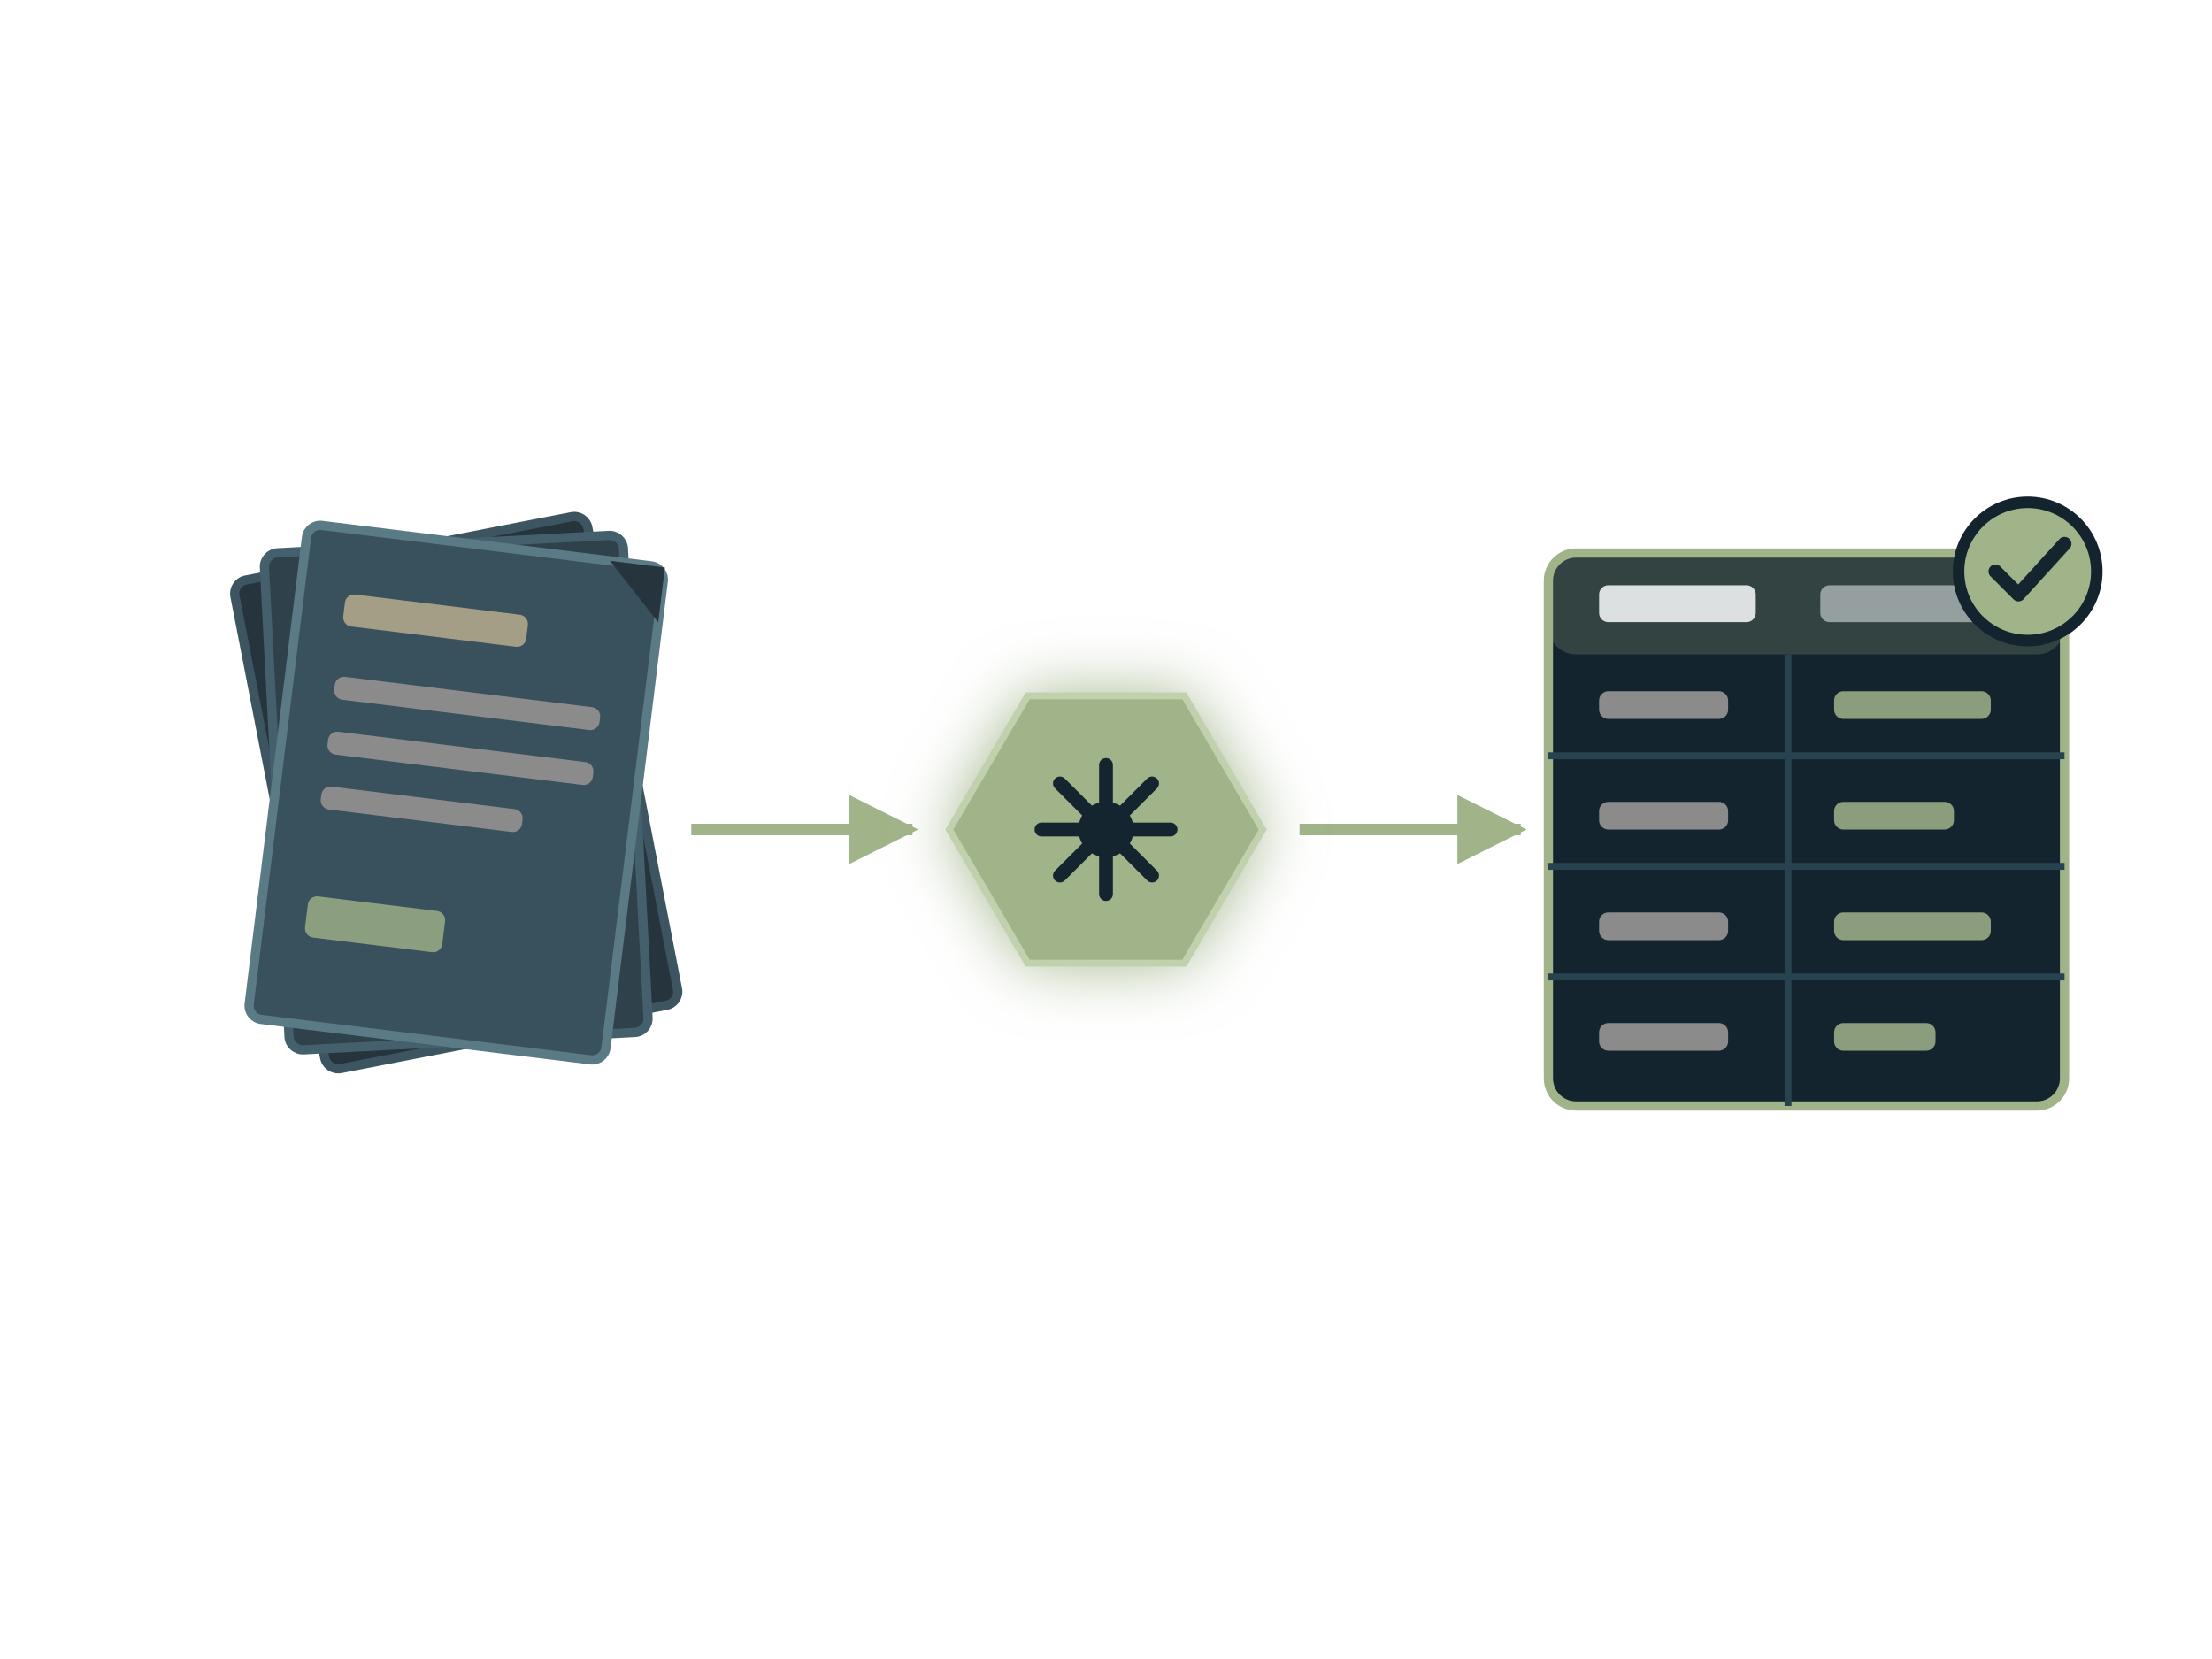
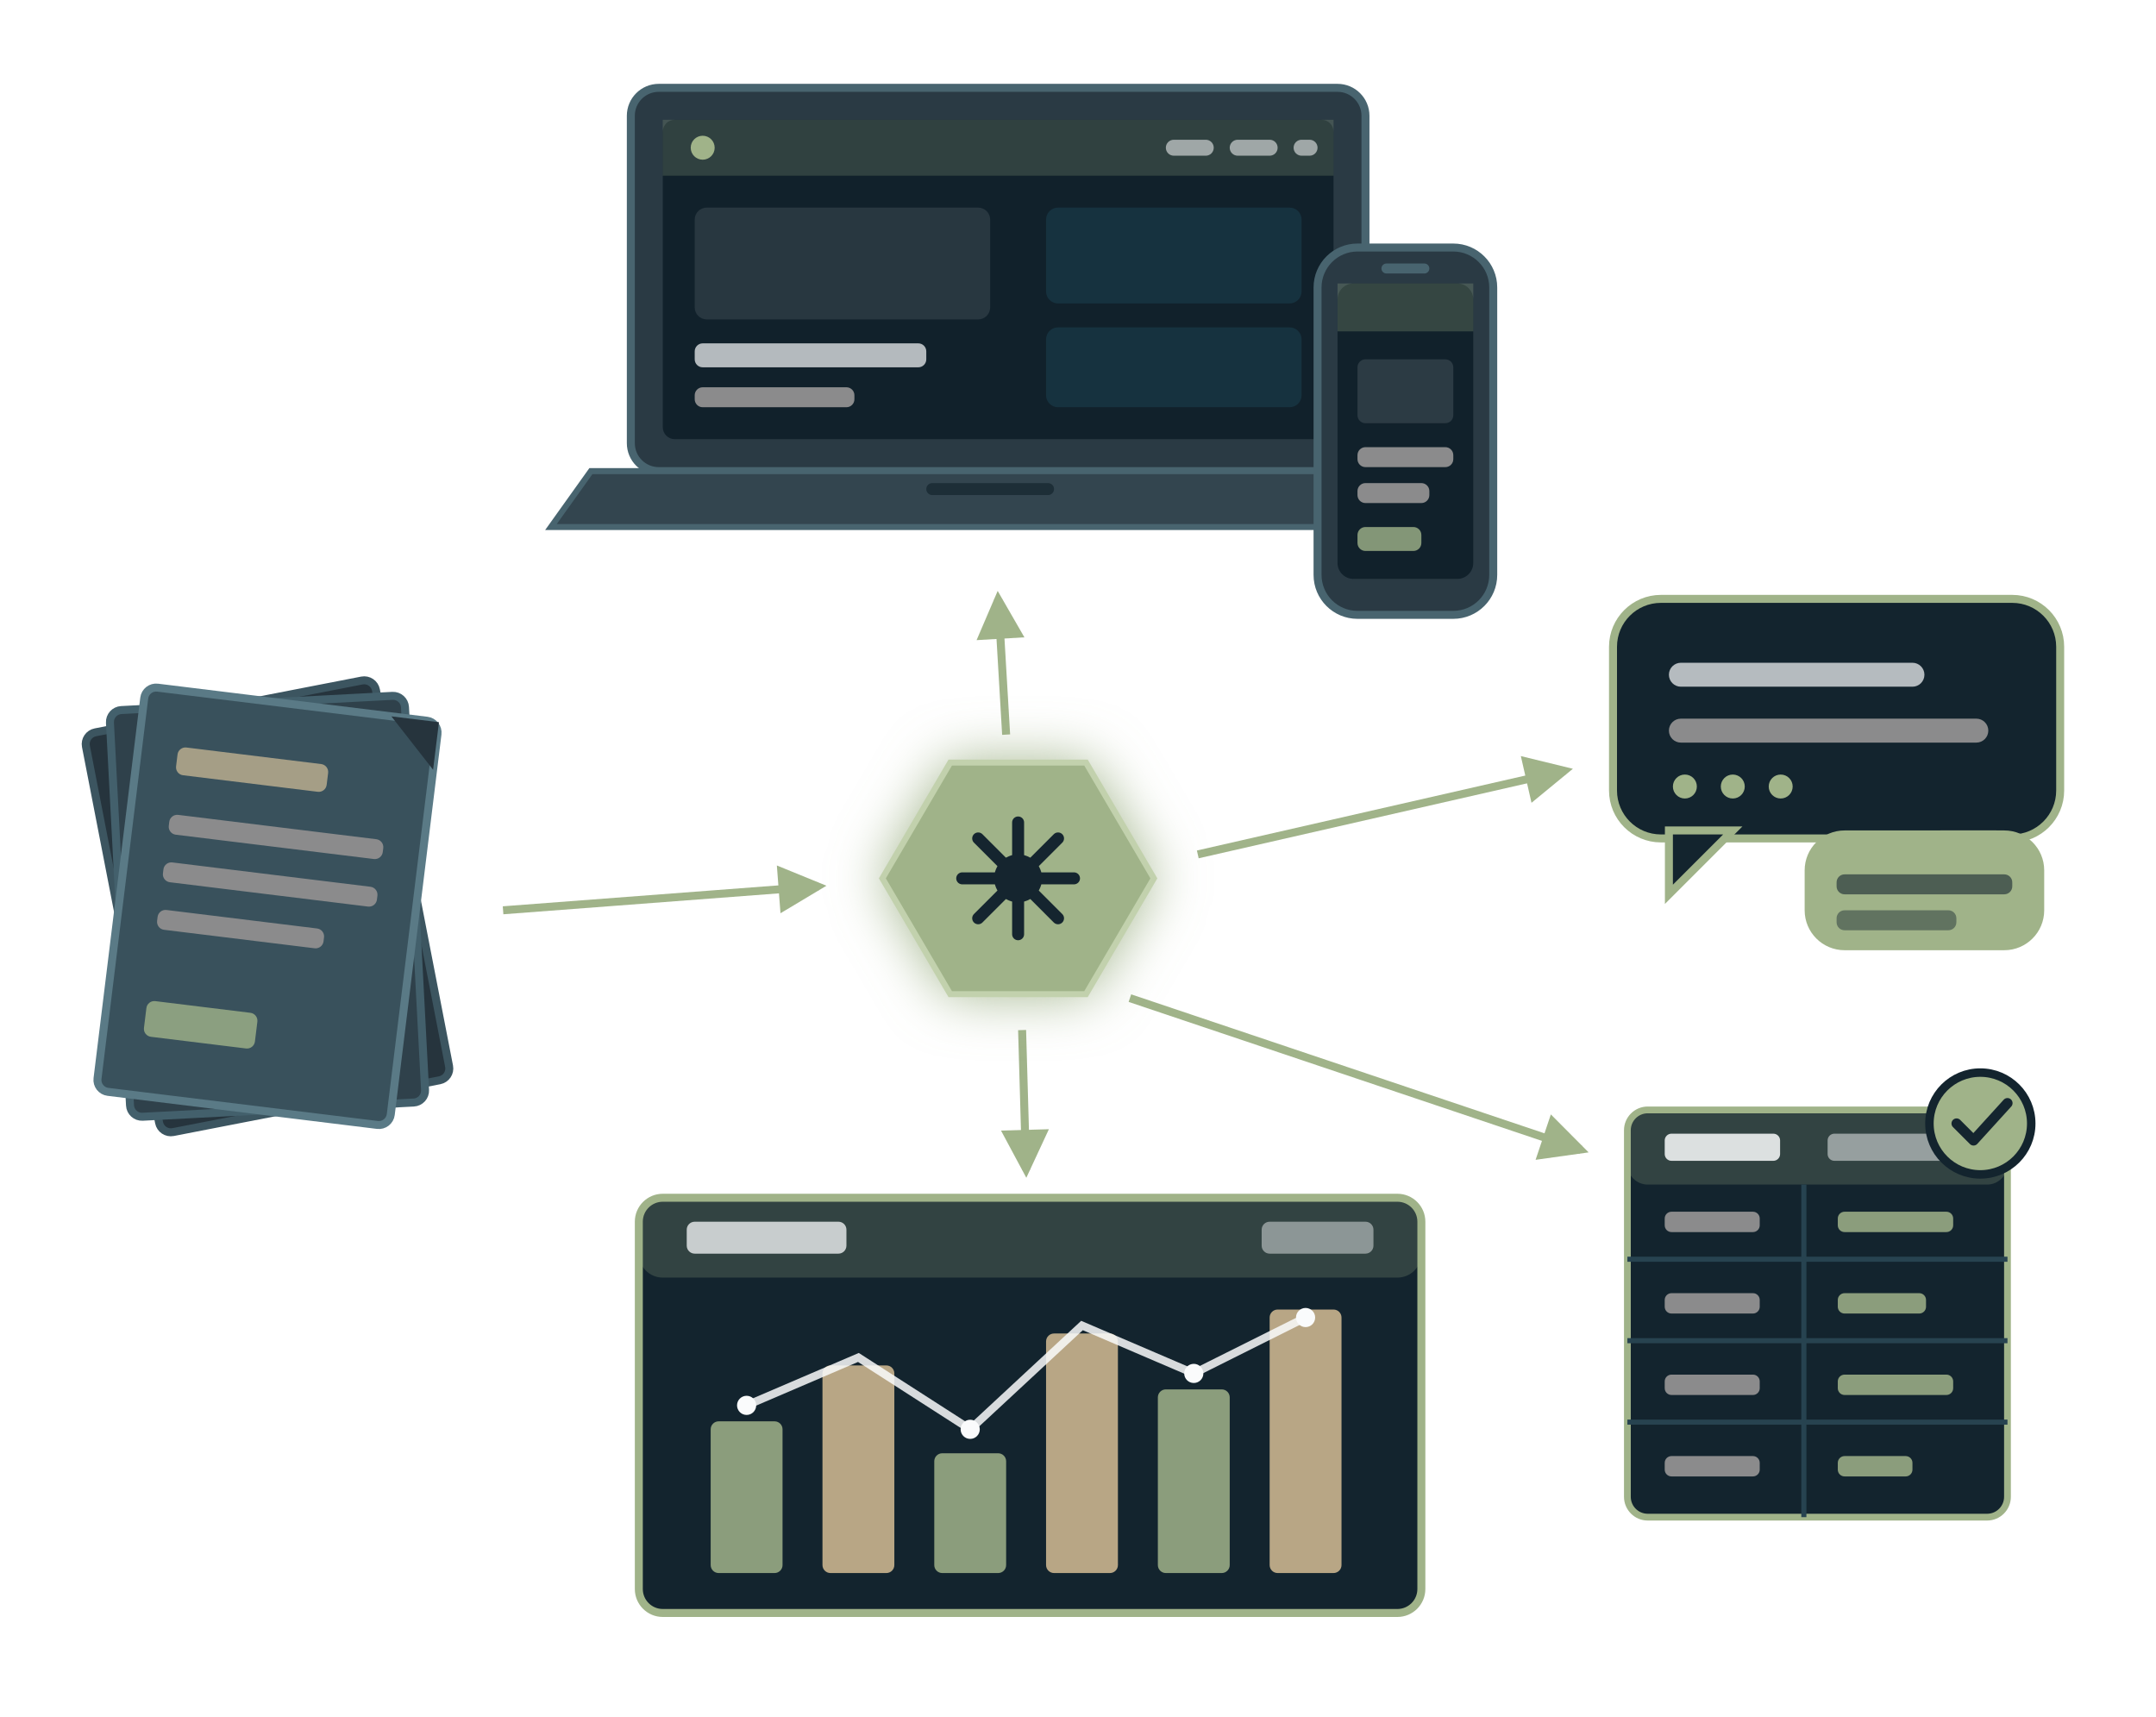
- <svg xmlns="http://www.w3.org/2000/svg" viewBox="0 0 480 360" fill="none" role="img" aria-label="A messy stack of paperwork flowing through an automation step into clean, organized data">
+ <svg xmlns="http://www.w3.org/2000/svg" viewBox="0 0 540 430" fill="none" role="img" aria-label="Messy paperwork feeding an AI hub that produces a website and app, a support chat, a dashboard, and clean organized data">
  <defs>
    <filter id="nodeGlow" x="-60%" y="-60%" width="220%" height="220%">
      <feGaussianBlur stdDeviation="7" result="b" />
      <feMerge>
        <feMergeNode in="b" />
        <feMergeNode in="SourceGraphic" />
      </feMerge>
    </filter>
-     <marker id="arrow" markerWidth="9" markerHeight="9" refX="5.5" refY="3" orient="auto">
+     <marker id="arrow" markerWidth="8" markerHeight="8" refX="5" refY="3" orient="auto">
      <path d="M0,0 L6,3 L0,6 Z" fill="#A0B389" />
    </marker>
  </defs>
-   <g stroke="#A0B389" stroke-width="2.5" marker-end="url(#arrow)">
-     <path d="M150,180 H198" />
-     <path d="M282,180 H330" />
+   <g stroke="#A0B389" stroke-width="2" fill="none" marker-end="url(#arrow)">
+     <path d="M126,228 L205,222" />
+     <path d="M252,184 L250,150" />
+     <path d="M300,214 L392,193" />
+     <path d="M283,250 L396,288" />
+     <path d="M256,258 L257,293" />
+   </g>
+   <g transform="translate(-30,58)">
+     <rect x="60" y="118" width="74" height="102" rx="3" fill="#26343d" stroke="#3c5560" stroke-width="2" transform="rotate(-11 97 169)" />
+     <rect x="60" y="118" width="74" height="102" rx="3" fill="#2f414b" stroke="#43606c" stroke-width="2" transform="rotate(-3 97 169)" />
+     <g transform="rotate(7 97 169)">
+       <rect x="60" y="118" width="74" height="102" rx="3" fill="#39515c" stroke="#5a7a86" stroke-width="2" />
+       <path d="M122,118 L134,118 L134,130 Z" fill="#26343d" />
+       <rect x="70" y="132" width="38" height="7" rx="2" fill="#FEDDAA" opacity="0.55" />
+       <rect x="70" y="149" width="54" height="5" rx="2" fill="#8B8B8C" />
+       <rect x="70" y="161" width="54" height="5" rx="2" fill="#8B8B8C" />
+       <rect x="70" y="173" width="42" height="5" rx="2" fill="#8B8B8C" />
+       <rect x="70" y="196" width="28" height="9" rx="2" fill="#A0B389" opacity="0.8" />
+     </g>
+   </g>
+   <g transform="translate(15,40)">
+     <g filter="url(#nodeGlow)">
+       <polygon points="206,180 223,151 257,151 274,180 257,209 223,209" fill="#A0B389" />
+     </g>
+     <polygon points="206,180 223,151 257,151 274,180 257,209 223,209" fill="#A0B389" stroke="#c2d1ad" stroke-width="1.5" />
+     <g stroke="#15252f" stroke-width="3" stroke-linecap="round">
+       <path d="M240,166 V194" />
+       <path d="M226,180 H254" />
+       <path d="M230,170 L250,190" />
+       <path d="M250,170 L230,190" />
+     </g>
+     <circle cx="240" cy="180" r="6" fill="#15252f" />
  </g>
  <g>
-     <rect x="60" y="118" width="78" height="108" rx="3" fill="#26343d" stroke="#3c5560" stroke-width="2" transform="rotate(-11 99 172)" />
-     <rect x="60" y="118" width="78" height="108" rx="3" fill="#2f414b" stroke="#43606c" stroke-width="2" transform="rotate(-3 99 172)" />
-     <g transform="rotate(7 99 172)">
-       <rect x="60" y="118" width="78" height="108" rx="3" fill="#39515c" stroke="#5a7a86" stroke-width="2" />
-       <path d="M126,118 L138,118 L138,130 Z" fill="#26343d" />
-       <rect x="70" y="132" width="40" height="7" rx="2" fill="#FEDDAA" opacity="0.55" />
-       <rect x="70" y="150" width="58" height="5" rx="2" fill="#8B8B8C" />
-       <rect x="70" y="162" width="58" height="5" rx="2" fill="#8B8B8C" />
-       <rect x="70" y="174" width="44" height="5" rx="2" fill="#8B8B8C" />
-       <rect x="70" y="198" width="30" height="9" rx="2" fill="#A0B389" opacity="0.8" />
+     <rect x="158" y="22" width="184" height="96" rx="7" fill="#2a3a44" stroke="#48646f" stroke-width="2" />
+     <rect x="166" y="30" width="168" height="80" rx="3" fill="#11212b" />
+     <rect x="166" y="30" width="168" height="14" fill="#A0B389" opacity="0.22" />
+     <circle cx="176" cy="37" r="3" fill="#A0B389" />
+     <g fill="#FAFBFC" opacity="0.55">
+       <rect x="292" y="35" width="12" height="4" rx="2" />
+       <rect x="308" y="35" width="12" height="4" rx="2" />
+       <rect x="324" y="35" width="6" height="4" rx="2" />
    </g>
+     <rect x="174" y="52" width="74" height="28" rx="3" fill="#FAFBFC" opacity="0.10" />
+     <rect x="174" y="86" width="58" height="6" rx="2" fill="#FAFBFC" opacity="0.7" />
+     <rect x="174" y="97" width="40" height="5" rx="2" fill="#8B8B8C" />
+     <rect x="262" y="52" width="64" height="24" rx="3" fill="#16323f" />
+     <rect x="262" y="82" width="64" height="20" rx="3" fill="#16323f" />
+     <path d="M148,118 H352 L362,132 H138 Z" fill="#33454f" stroke="#48646f" stroke-width="1.5" />
+     <rect x="232" y="121" width="32" height="3" rx="1.5" fill="#1d2e37" />
+     <rect x="330" y="62" width="44" height="92" rx="10" fill="#2a3a44" stroke="#48646f" stroke-width="2" />
+     <rect x="335" y="71" width="34" height="74" rx="4" fill="#11212b" />
+     <rect x="346" y="66" width="12" height="2.5" rx="1.25" fill="#48646f" />
+     <rect x="335" y="71" width="34" height="12" fill="#A0B389" opacity="0.25" />
+     <rect x="340" y="90" width="24" height="16" rx="2" fill="#FAFBFC" opacity="0.12" />
+     <rect x="340" y="112" width="24" height="5" rx="2" fill="#8B8B8C" />
+     <rect x="340" y="121" width="18" height="5" rx="2" fill="#8B8B8C" />
+     <rect x="340" y="132" width="16" height="6" rx="2" fill="#A0B389" opacity="0.8" />
  </g>
-   <g filter="url(#nodeGlow)">
-     <polygon points="206,180 223,151 257,151 274,180 257,209 223,209" fill="#A0B389" />
+   <g>
+     <rect x="404" y="150" width="112" height="60" rx="12" fill="#13242e" stroke="#A0B389" stroke-width="2" />
+     <path d="M418,208 L418,224 L434,208 Z" fill="#13242e" stroke="#A0B389" stroke-width="2" />
+     <rect x="418" y="166" width="64" height="6" rx="3" fill="#FAFBFC" opacity="0.7" />
+     <rect x="418" y="180" width="80" height="6" rx="3" fill="#8B8B8C" />
+     <g fill="#A0B389">
+       <circle cx="422" cy="197" r="3" />
+       <circle cx="434" cy="197" r="3" />
+       <circle cx="446" cy="197" r="3" />
+     </g>
+     <rect x="452" y="208" width="60" height="30" rx="10" fill="#A0B389" />
+     <path d="M500,208 L500,222 L486,208 Z" fill="#A0B389" />
+     <rect x="460" y="219" width="44" height="5" rx="2" fill="#15252f" opacity="0.6" />
+     <rect x="460" y="228" width="30" height="5" rx="2" fill="#15252f" opacity="0.45" />
  </g>
-   <polygon points="206,180 223,151 257,151 274,180 257,209 223,209" fill="#A0B389" stroke="#c2d1ad" stroke-width="1.5" />
-   <g stroke="#15252f" stroke-width="3" stroke-linecap="round">
-     <path d="M240,166 V194" />
-     <path d="M226,180 H254" />
-     <path d="M230,170 L250,190" />
-     <path d="M250,170 L230,190" />
-   </g>
-   <circle cx="240" cy="180" r="6" fill="#15252f" />
-   <g>
+   <g transform="translate(122,176) scale(0.85)">
    <rect x="336" y="120" width="112" height="120" rx="6" fill="#13242e" stroke="#A0B389" stroke-width="2" />
    <rect x="336" y="120" width="112" height="22" rx="6" fill="#A0B389" opacity="0.22" />
    <rect x="347" y="127" width="34" height="8" rx="2" fill="#FAFBFC" opacity="0.85" />
    <rect x="395" y="127" width="42" height="8" rx="2" fill="#FAFBFC" opacity="0.5" />
    <path d="M388,142 V240" stroke="#274350" stroke-width="1.5" />
-     <g>
-       <path d="M336,164 H448 M336,188 H448 M336,212 H448" stroke="#274350" stroke-width="1.5" />
-       <g fill="#8B8B8C">
-         <rect x="347" y="150" width="28" height="6" rx="2" />
-         <rect x="347" y="174" width="28" height="6" rx="2" />
-         <rect x="347" y="198" width="28" height="6" rx="2" />
-         <rect x="347" y="222" width="28" height="6" rx="2" />
-       </g>
-       <g fill="#A0B389" opacity="0.85">
-         <rect x="398" y="150" width="34" height="6" rx="2" />
-         <rect x="398" y="174" width="26" height="6" rx="2" />
-         <rect x="398" y="198" width="34" height="6" rx="2" />
-         <rect x="398" y="222" width="22" height="6" rx="2" />
-       </g>
+     <path d="M336,164 H448 M336,188 H448 M336,212 H448" stroke="#274350" stroke-width="1.5" />
+     <g fill="#8B8B8C">
+       <rect x="347" y="150" width="28" height="6" rx="2" />
+       <rect x="347" y="174" width="28" height="6" rx="2" />
+       <rect x="347" y="198" width="28" height="6" rx="2" />
+       <rect x="347" y="222" width="28" height="6" rx="2" />
+     </g>
+     <g fill="#A0B389" opacity="0.85">
+       <rect x="398" y="150" width="34" height="6" rx="2" />
+       <rect x="398" y="174" width="26" height="6" rx="2" />
+       <rect x="398" y="198" width="34" height="6" rx="2" />
+       <rect x="398" y="222" width="22" height="6" rx="2" />
    </g>
    <circle cx="440" cy="124" r="15" fill="#A0B389" stroke="#13242e" stroke-width="2.5" />
    <path d="M433,124 L438,129 L448,118" stroke="#15252f" stroke-width="3" stroke-linecap="round" stroke-linejoin="round" fill="none" />
  </g>
+   <g>
+     <rect x="160" y="300" width="196" height="104" rx="6" fill="#13242e" stroke="#A0B389" stroke-width="2" />
+     <rect x="160" y="300" width="196" height="20" rx="6" fill="#A0B389" opacity="0.22" />
+     <rect x="172" y="306" width="40" height="8" rx="2" fill="#FAFBFC" opacity="0.75" />
+     <rect x="316" y="306" width="28" height="8" rx="2" fill="#FAFBFC" opacity="0.45" />
+     <g>
+       <rect x="178" y="356" width="18" height="38" rx="2" fill="#A0B389" opacity="0.85" />
+       <rect x="206" y="342" width="18" height="52" rx="2" fill="#FEDDAA" opacity="0.7" />
+       <rect x="234" y="364" width="18" height="30" rx="2" fill="#A0B389" opacity="0.85" />
+       <rect x="262" y="334" width="18" height="60" rx="2" fill="#FEDDAA" opacity="0.7" />
+       <rect x="290" y="348" width="18" height="46" rx="2" fill="#A0B389" opacity="0.85" />
+       <rect x="318" y="328" width="18" height="66" rx="2" fill="#FEDDAA" opacity="0.7" />
+     </g>
+     <polyline points="187,352 215,340 243,358 271,332 299,344 327,330" stroke="#FAFBFC" stroke-width="2" fill="none" opacity="0.85" />
+     <g fill="#FAFBFC">
+       <circle cx="187" cy="352" r="2.4" />
+       <circle cx="243" cy="358" r="2.4" />
+       <circle cx="299" cy="344" r="2.4" />
+       <circle cx="327" cy="330" r="2.4" />
+     </g>
+   </g>
</svg>
